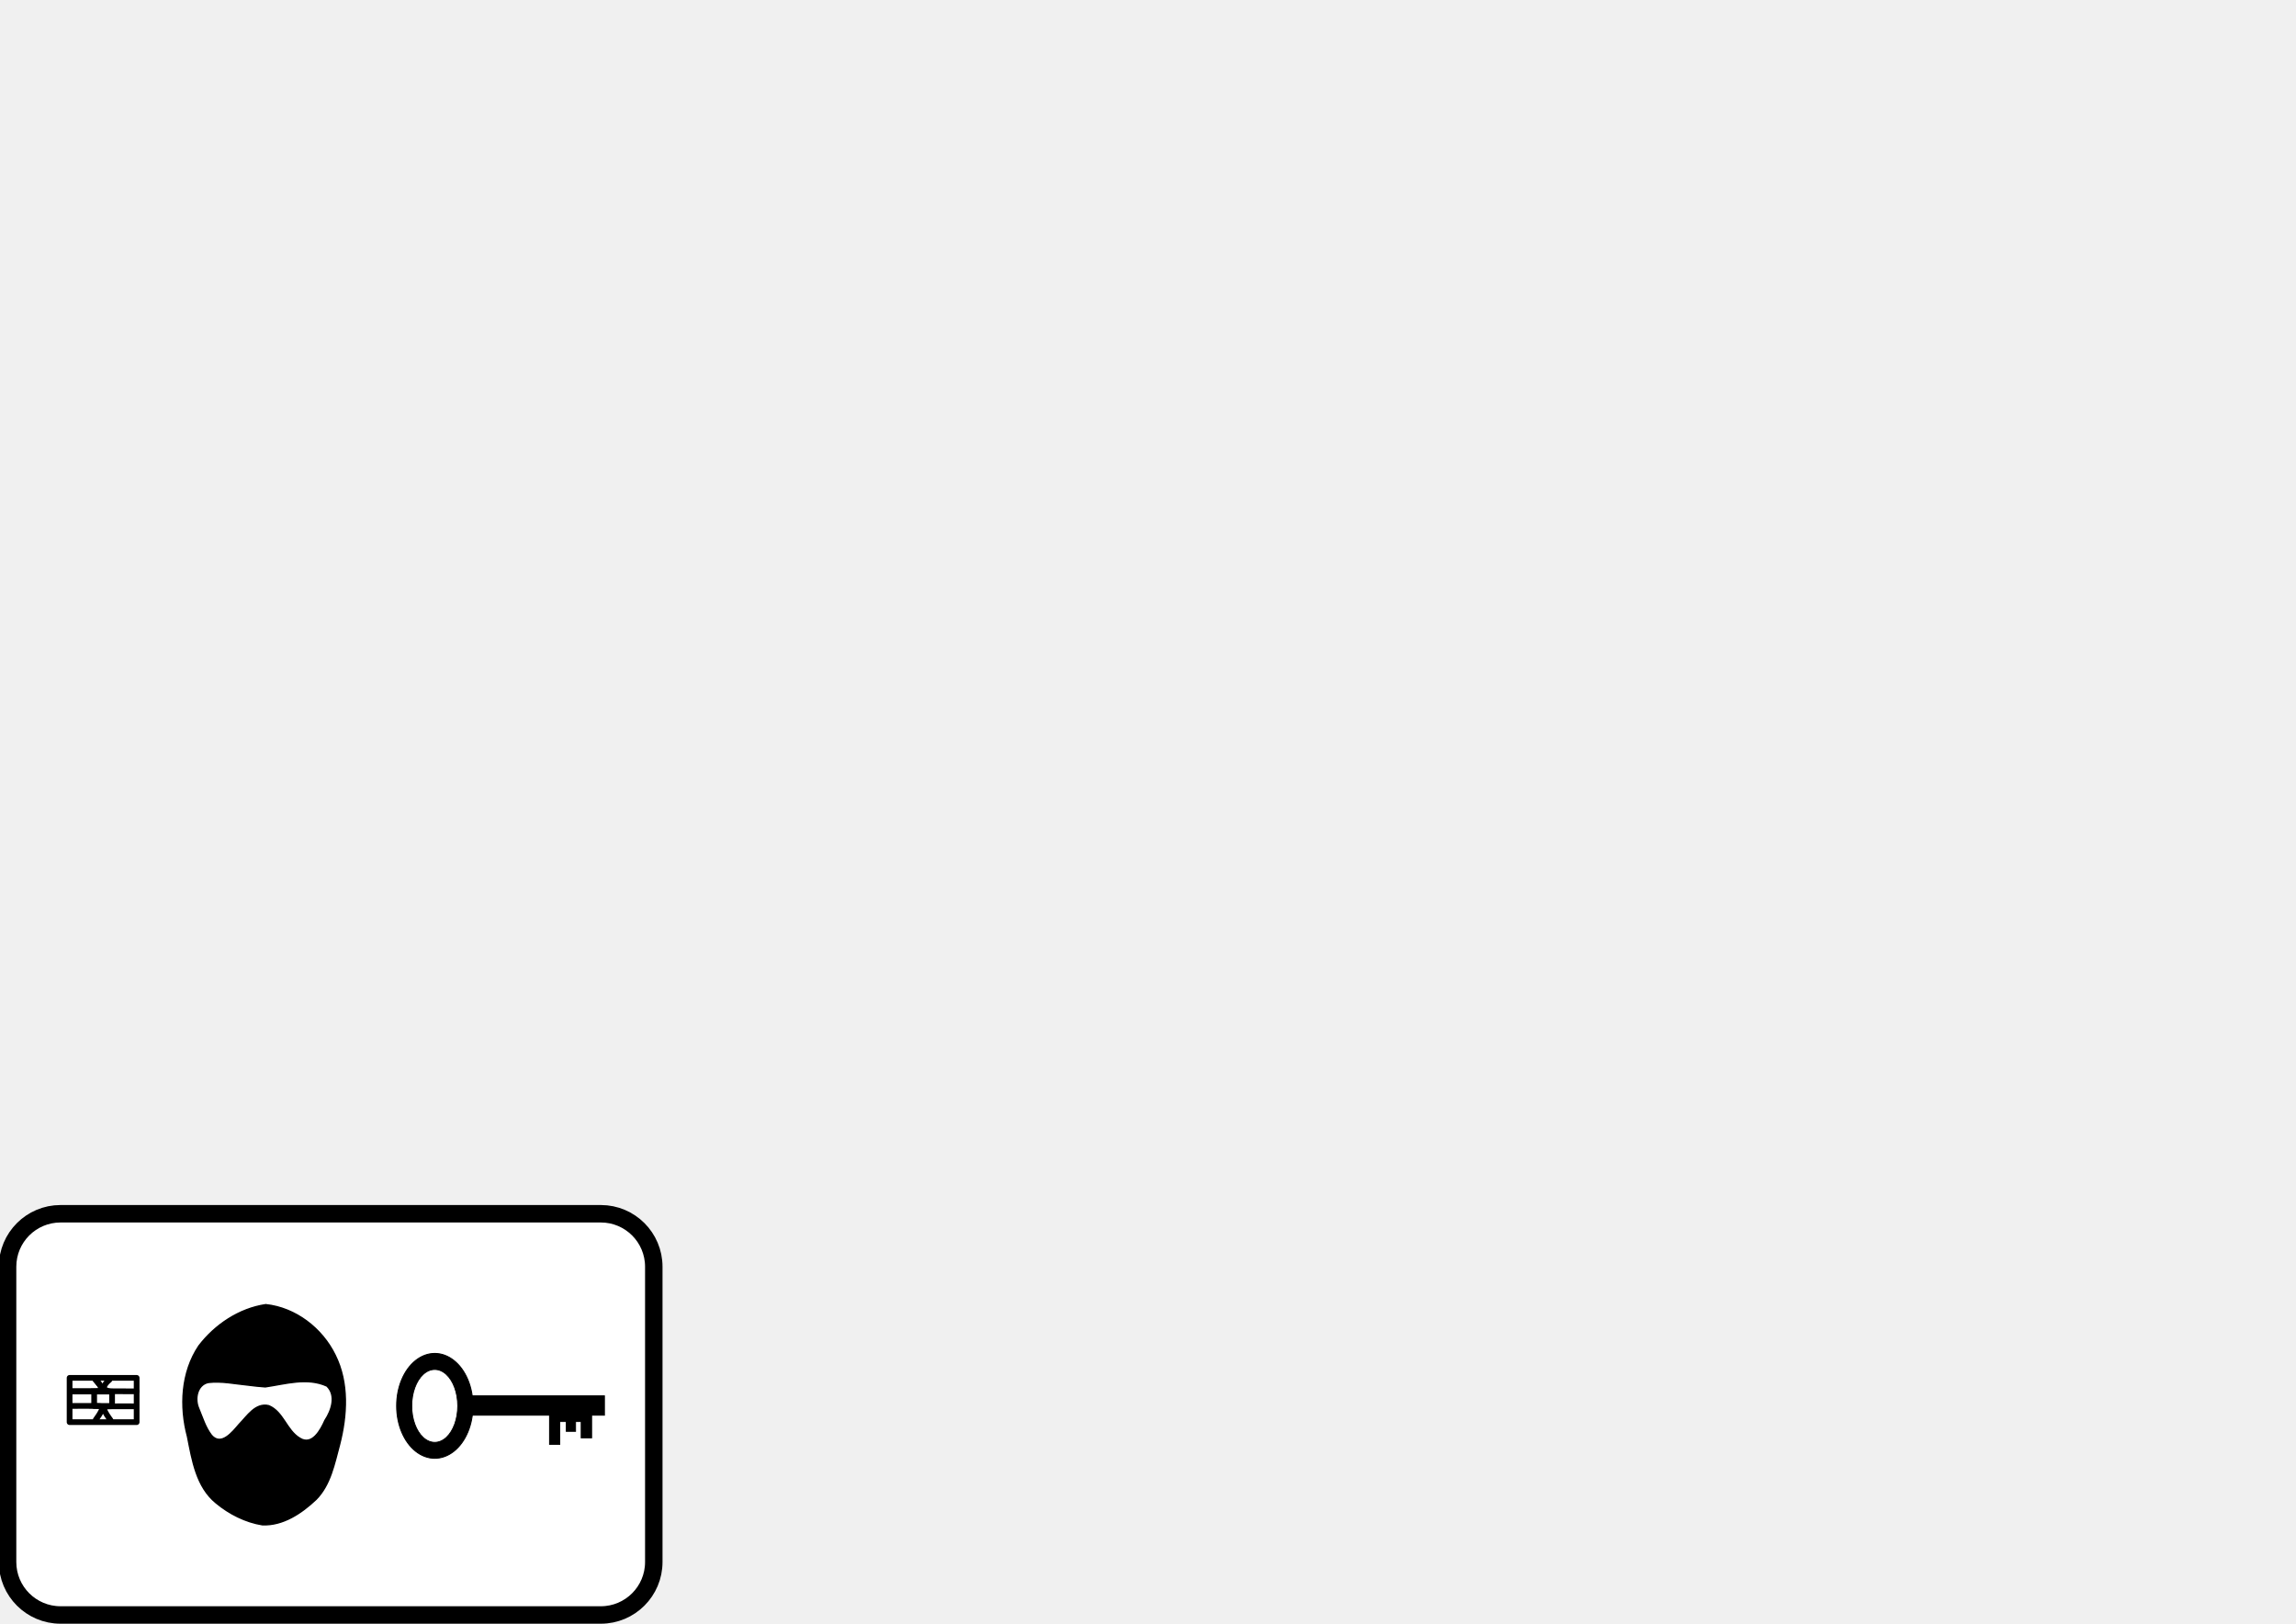
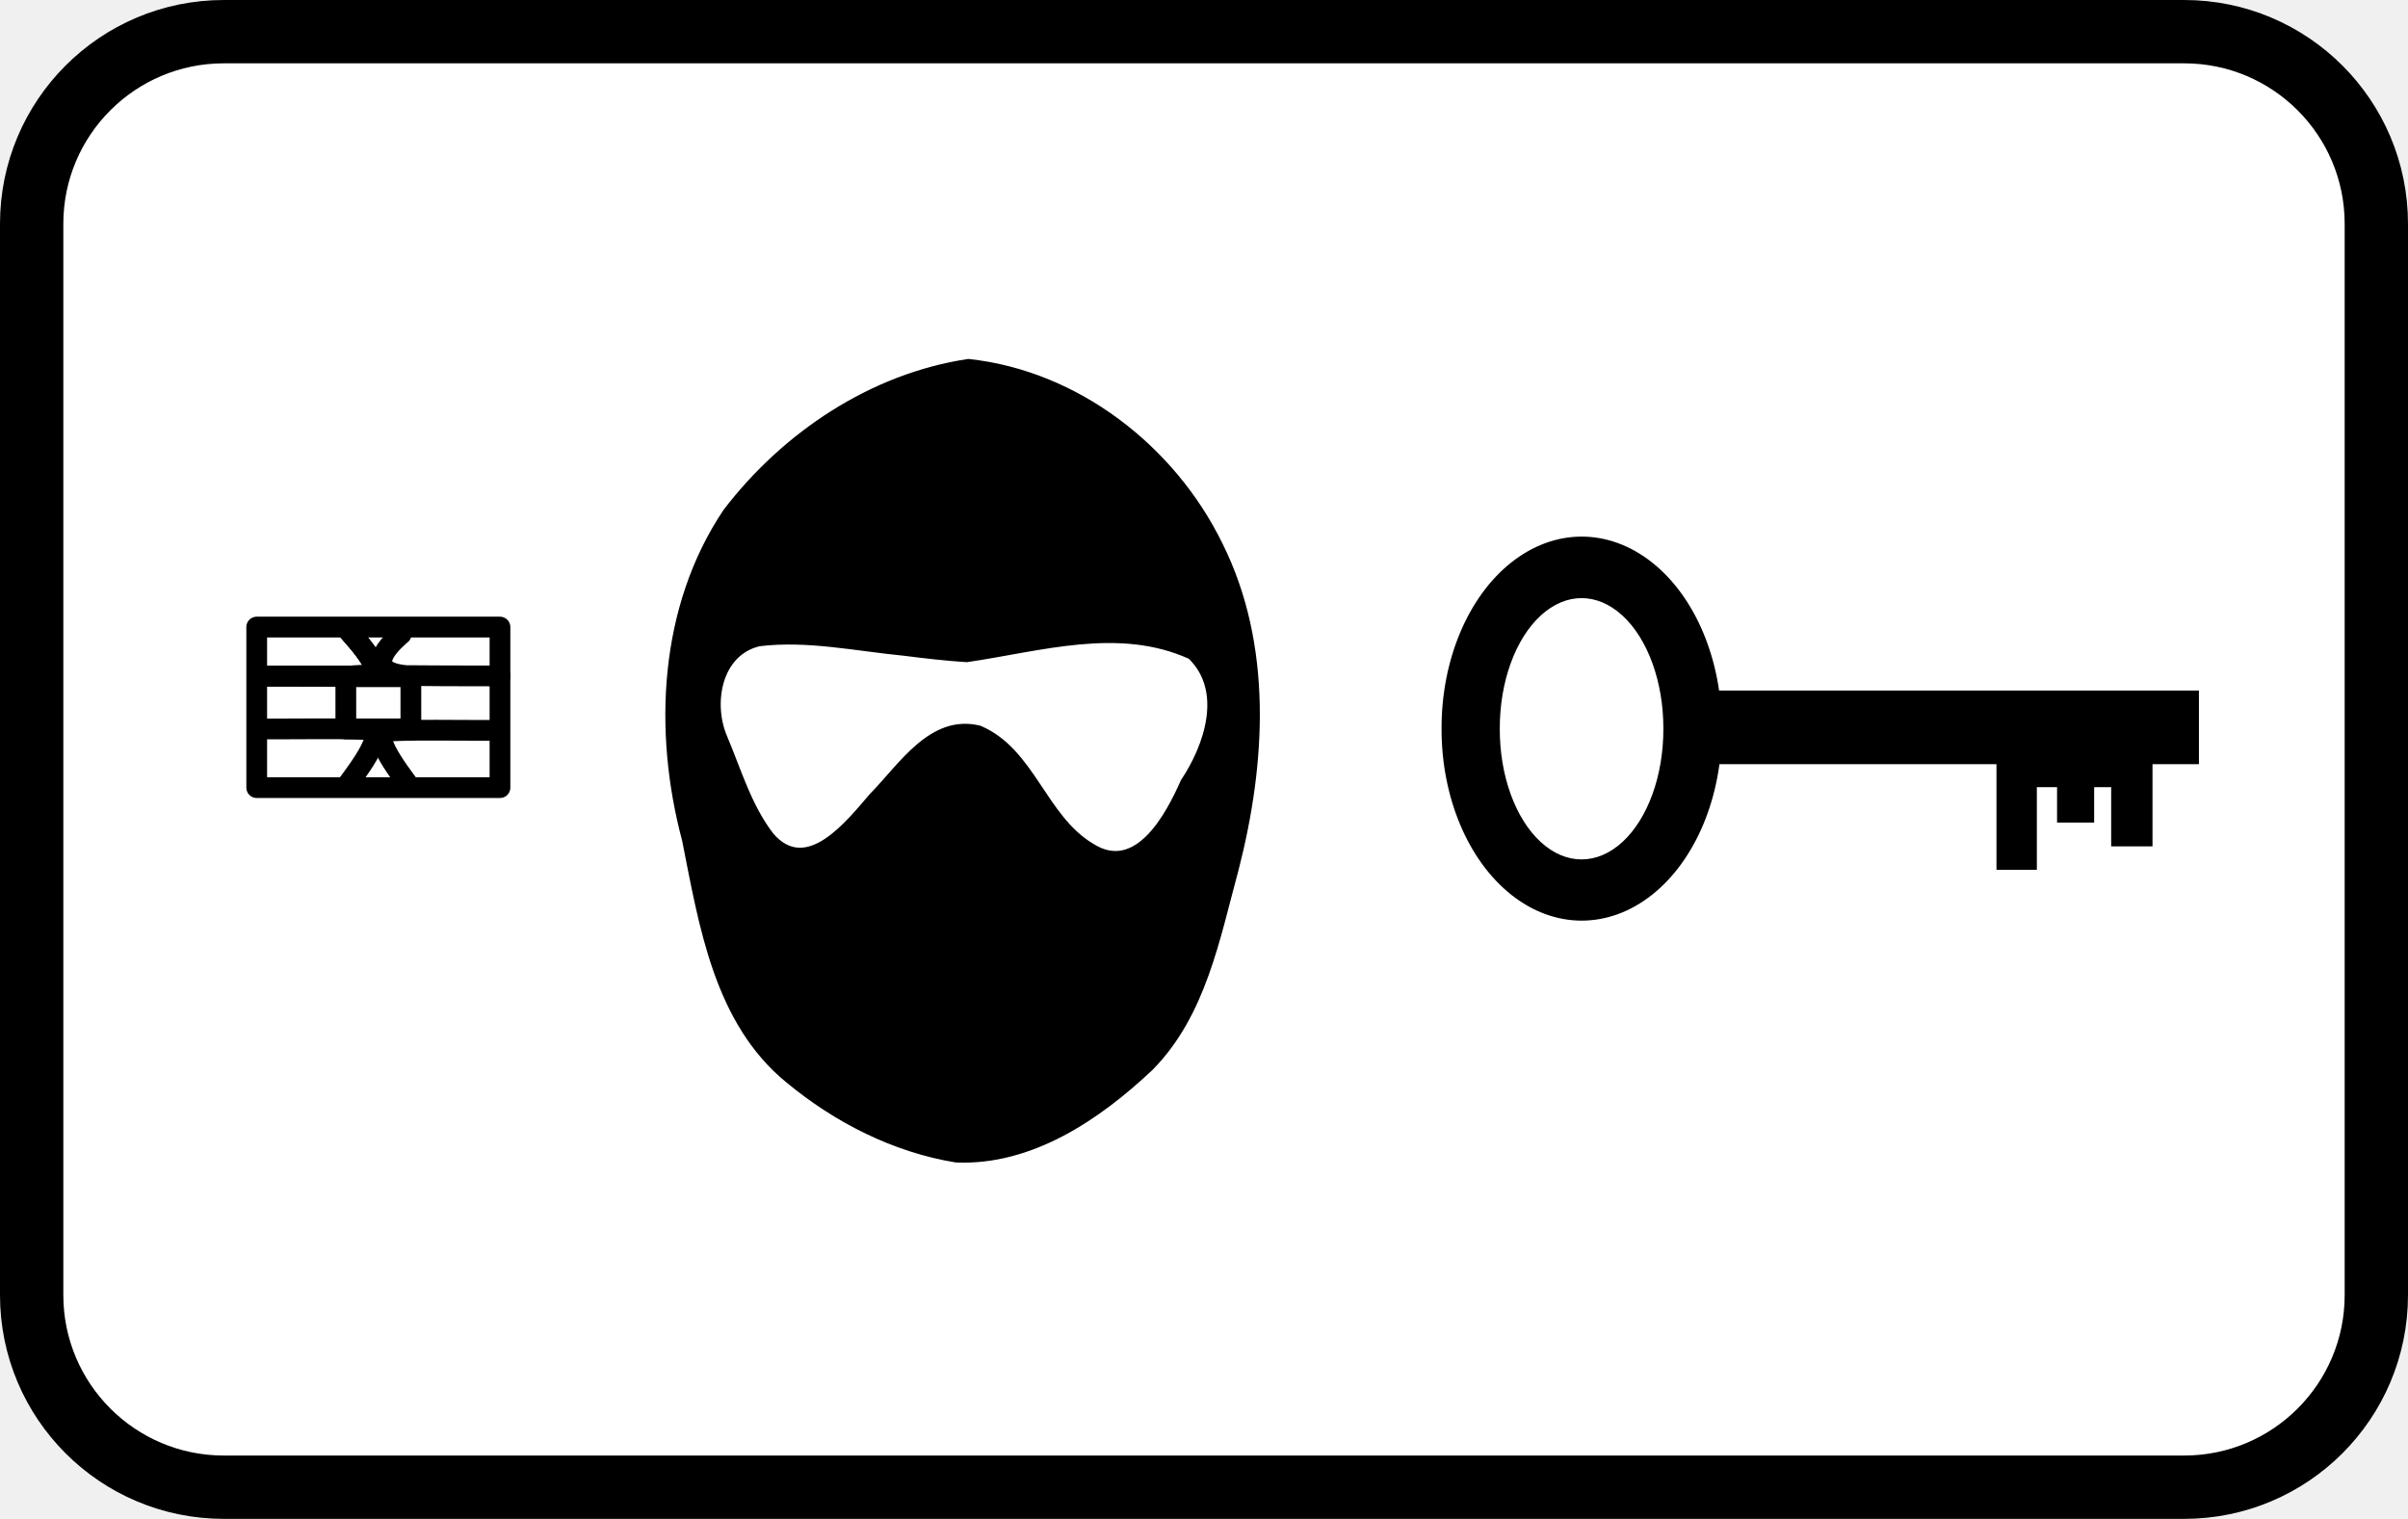
- <svg xmlns="http://www.w3.org/2000/svg" width="1052.362" height="744.094" id="svg2" version="1.0">
+ <svg xmlns="http://www.w3.org/2000/svg" width="304.189" height="191.866" id="svg2" version="1.0">
  <defs id="defs4">
    <linearGradient id="linearGradient8082">
      <stop offset="0" style="stop-color:#000000;stop-opacity:1;" id="stop8084" />
      <stop offset="1" style="stop-color:#000000;stop-opacity:0;" id="stop8086" />
    </linearGradient>
  </defs>
-   <g id="layer9" style="display:inline">
+   <g id="layer9" style="display:inline" transform="translate(0.5277421,-552.2282)">
    <rect style="fill:#ffffff;fill-opacity:1;fill-rule:evenodd;stroke:#000000;stroke-width:8;stroke-linejoin:round;stroke-miterlimit:4;stroke-dasharray:none;stroke-opacity:1;display:inline" id="rect9236" width="296.189" height="183.866" x="3.472" y="556.228" ry="24.276" />
  </g>
-   <g id="layer1" style="display:inline">
+   <g id="layer1" style="display:inline" transform="translate(0.5277421,-552.2282)">
    <g id="g4276" transform="matrix(1.886112,0,0,1.886112,-264.1326,-395.2209)">
      <rect transform="scale(-1,1)" id="rect5102" width="32.273" height="4.701" x="-286.921" y="548.693" ry="0" style="fill:#000000;fill-opacity:1;fill-rule:nonzero;stroke:#000000;stroke-width:0.231;stroke-linejoin:miter;stroke-miterlimit:4;stroke-dasharray:none;stroke-opacity:1;display:inline" />
      <path id="path5133" d="M 969.195 325.654 A 54.326 73.489 0 1 1  860.544,325.654 A 54.326 73.489 0 1 1  969.195 325.654 z" transform="matrix(-0.1705644,0,0,0.1726305,401.7397,494.9102)" style="fill:#000000;fill-opacity:1;fill-rule:nonzero;stroke:#000000;stroke-width:1.382;stroke-linejoin:miter;stroke-miterlimit:4;stroke-dasharray:none;stroke-opacity:1;display:inline" />
      <rect transform="scale(-1,1)" style="fill:#000000;fill-opacity:1;fill-rule:nonzero;stroke:#000000;stroke-width:0.274;stroke-linejoin:miter;stroke-miterlimit:4;stroke-dasharray:none;stroke-opacity:1;display:inline" y="553.101" x="-283.79" height="5.776" width="2.494" id="rect5136" />
      <rect transform="scale(-1,1)" style="fill:#000000;fill-opacity:1;fill-rule:nonzero;stroke:#000000;stroke-width:0.208;stroke-linejoin:miter;stroke-miterlimit:4;stroke-dasharray:none;stroke-opacity:1;display:inline" y="552.385" x="-279.915" height="4.933" width="2.276" id="rect5138" />
      <rect transform="scale(-1,1)" style="fill:#000000;fill-opacity:1;fill-rule:nonzero;stroke:#000000;stroke-width:0.237;stroke-linejoin:miter;stroke-miterlimit:4;stroke-dasharray:none;stroke-opacity:1;display:inline" y="552.569" x="-276.063" height="7.9" width="2.468" id="rect5140" />
      <rect transform="scale(-1,1)" style="fill:#000000;fill-opacity:1;fill-rule:nonzero;stroke:#000000;stroke-width:0.196;stroke-linejoin:miter;stroke-miterlimit:4;stroke-dasharray:none;stroke-opacity:1;display:inline" y="553.043" x="-282.184" height="1.908" width="6.817" id="rect5142" />
      <path id="path5122" d="M 975.527 329.154 A 50.993 76.656 0 1 1  873.542,329.154 A 50.993 76.656 0 1 1  975.527 329.154 z" transform="matrix(-0.1093321,0,0,0.1149677,346.7698,513.2959)" style="fill:#ffffff;fill-opacity:1;fill-rule:nonzero;stroke:#000000;stroke-width:1.77;stroke-linejoin:round;stroke-miterlimit:4;stroke-dasharray:none;stroke-opacity:1;display:inline" />
    </g>
    <rect style="fill:none;fill-opacity:1;fill-rule:evenodd;stroke:#000000;stroke-width:2.621;stroke-linejoin:round;stroke-miterlimit:4;stroke-dasharray:none;stroke-opacity:1;display:inline" id="rect11176" width="30.729" height="20.283" x="31.902" y="631.439" />
    <rect style="fill:none;fill-opacity:1;fill-rule:evenodd;stroke:#000000;stroke-width:2.621;stroke-linejoin:round;stroke-miterlimit:4;stroke-dasharray:none;stroke-opacity:1;display:inline" id="rect12179" width="8.217" height="6.593" x="43.158" y="637.71" />
    <path style="fill:none;fill-opacity:1;fill-rule:evenodd;stroke:#000000;stroke-width:2.621;stroke-linecap:butt;stroke-linejoin:round;stroke-miterlimit:4;stroke-dasharray:none;stroke-opacity:1;display:inline" d="M 31.763,637.63 C 36.041,637.579 44.482,637.742 46.183,637.502 C 48.694,637.147 42.991,631.515 43.11,631.435" id="path12183" />
    <path style="fill:none;fill-opacity:1;fill-rule:evenodd;stroke:#000000;stroke-width:2.621;stroke-linecap:round;stroke-linejoin:round;stroke-miterlimit:4;stroke-dasharray:none;stroke-opacity:1;display:inline" d="M 62.644,637.615 C 59.845,637.618 50.907,637.59 50.67,637.565 C 44.334,636.917 50.08,632.421 50.147,632.345" id="path12194" />
    <path id="path12210" d="M 31.763,637.63 C 36.041,637.579 44.482,637.742 46.183,637.502 C 48.694,637.147 42.991,631.515 43.11,631.435" style="fill:none;fill-opacity:1;fill-rule:evenodd;stroke:#000000;stroke-width:2.621;stroke-linecap:butt;stroke-linejoin:round;stroke-miterlimit:4;stroke-dasharray:none;stroke-opacity:1;display:inline" />
    <path style="fill:none;fill-opacity:1;fill-rule:evenodd;stroke:#000000;stroke-width:2.621;stroke-linecap:butt;stroke-linejoin:round;stroke-miterlimit:4;stroke-dasharray:none;stroke-opacity:1;display:inline" d="M 31.763,637.63 C 36.041,637.579 44.482,637.742 46.183,637.502 C 48.694,637.147 42.991,631.515 43.11,631.435" id="path12220" />
    <path style="fill:none;fill-opacity:1;fill-rule:evenodd;stroke:#000000;stroke-width:2.621;stroke-linecap:butt;stroke-linejoin:round;stroke-miterlimit:4;stroke-dasharray:none;stroke-opacity:1;display:inline" d="M 31.814,644.297 C 36.079,644.358 44.497,644.163 46.193,644.451 C 48.697,644.875 43.01,651.616 43.128,651.712" id="path12217" />
    <path style="fill:none;fill-opacity:1;fill-rule:evenodd;stroke:#000000;stroke-width:2.621;stroke-linecap:butt;stroke-linejoin:round;stroke-miterlimit:4;stroke-dasharray:none;stroke-opacity:1;display:inline" d="M 62.785,644.475 C 58.5,644.536 50.046,644.341 48.343,644.628 C 45.828,645.053 51.54,651.793 51.421,651.889" id="path12223" />
    <path style="opacity:1;fill:#000000;fill-opacity:1;fill-rule:evenodd;stroke:#000000;stroke-width:0.629;stroke-linejoin:miter;stroke-miterlimit:4;stroke-dasharray:none;stroke-opacity:1;display:inline" d="M 121.801,597.887 C 109.588,599.716 98.574,607.09 91.143,616.802 C 83.014,628.905 82.275,644.592 85.952,658.366 C 88.096,669.147 89.982,681.363 99.032,688.732 C 105.089,693.756 112.458,697.498 120.244,698.759 C 129.75,699.168 138.243,693.385 144.874,687.124 C 151.516,680.377 153.25,670.784 155.64,662.003 C 159.075,648.602 159.956,633.736 153.618,621.023 C 147.64,608.772 135.501,599.35 121.801,597.887 z M 121.598,635.559 C 130.865,634.215 140.813,631.075 149.836,635.185 C 154.291,639.529 151.913,646.471 148.929,650.932 C 147.035,655.228 143.066,662.708 137.411,659.081 C 131.332,655.469 129.895,647.019 123.219,644.2 C 117.113,642.696 113.279,648.999 109.6,652.728 C 106.64,656.152 101.421,662.92 96.934,657.748 C 94.108,654.093 92.799,649.532 91.017,645.317 C 89.216,641.095 90.285,634.753 95.379,633.55 C 101.479,632.803 107.646,634.169 113.728,634.755 C 116.344,635.087 118.965,635.392 121.598,635.559 z " id="path8144" />
  </g>
</svg>
